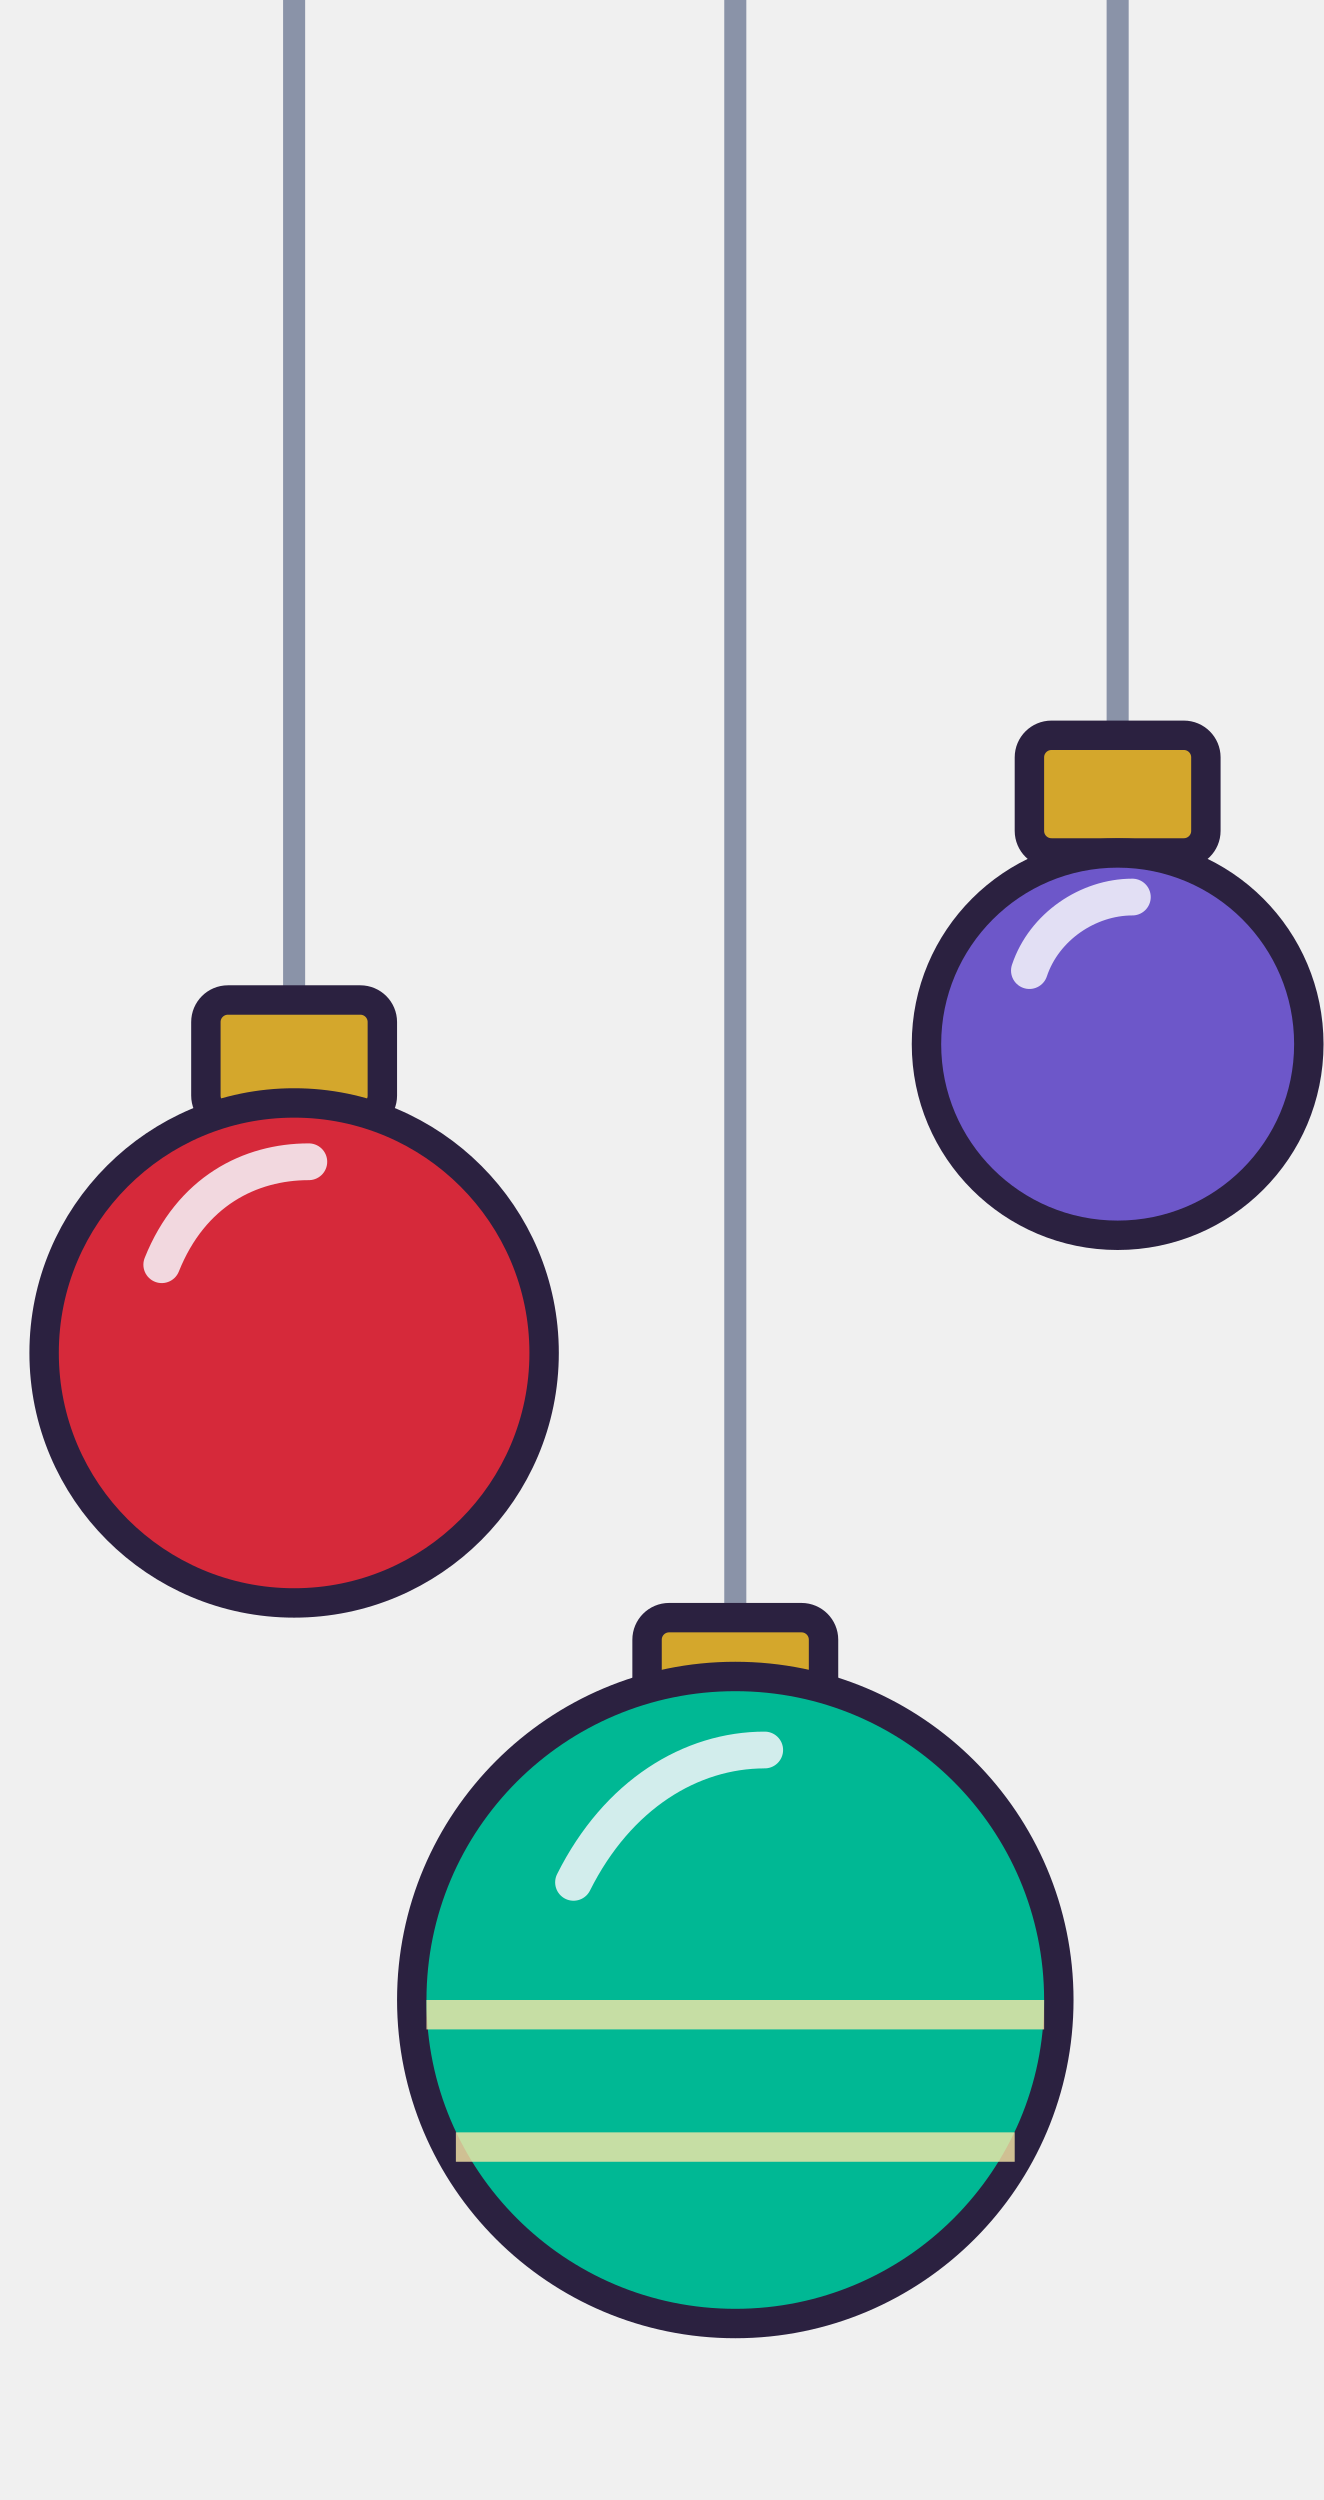
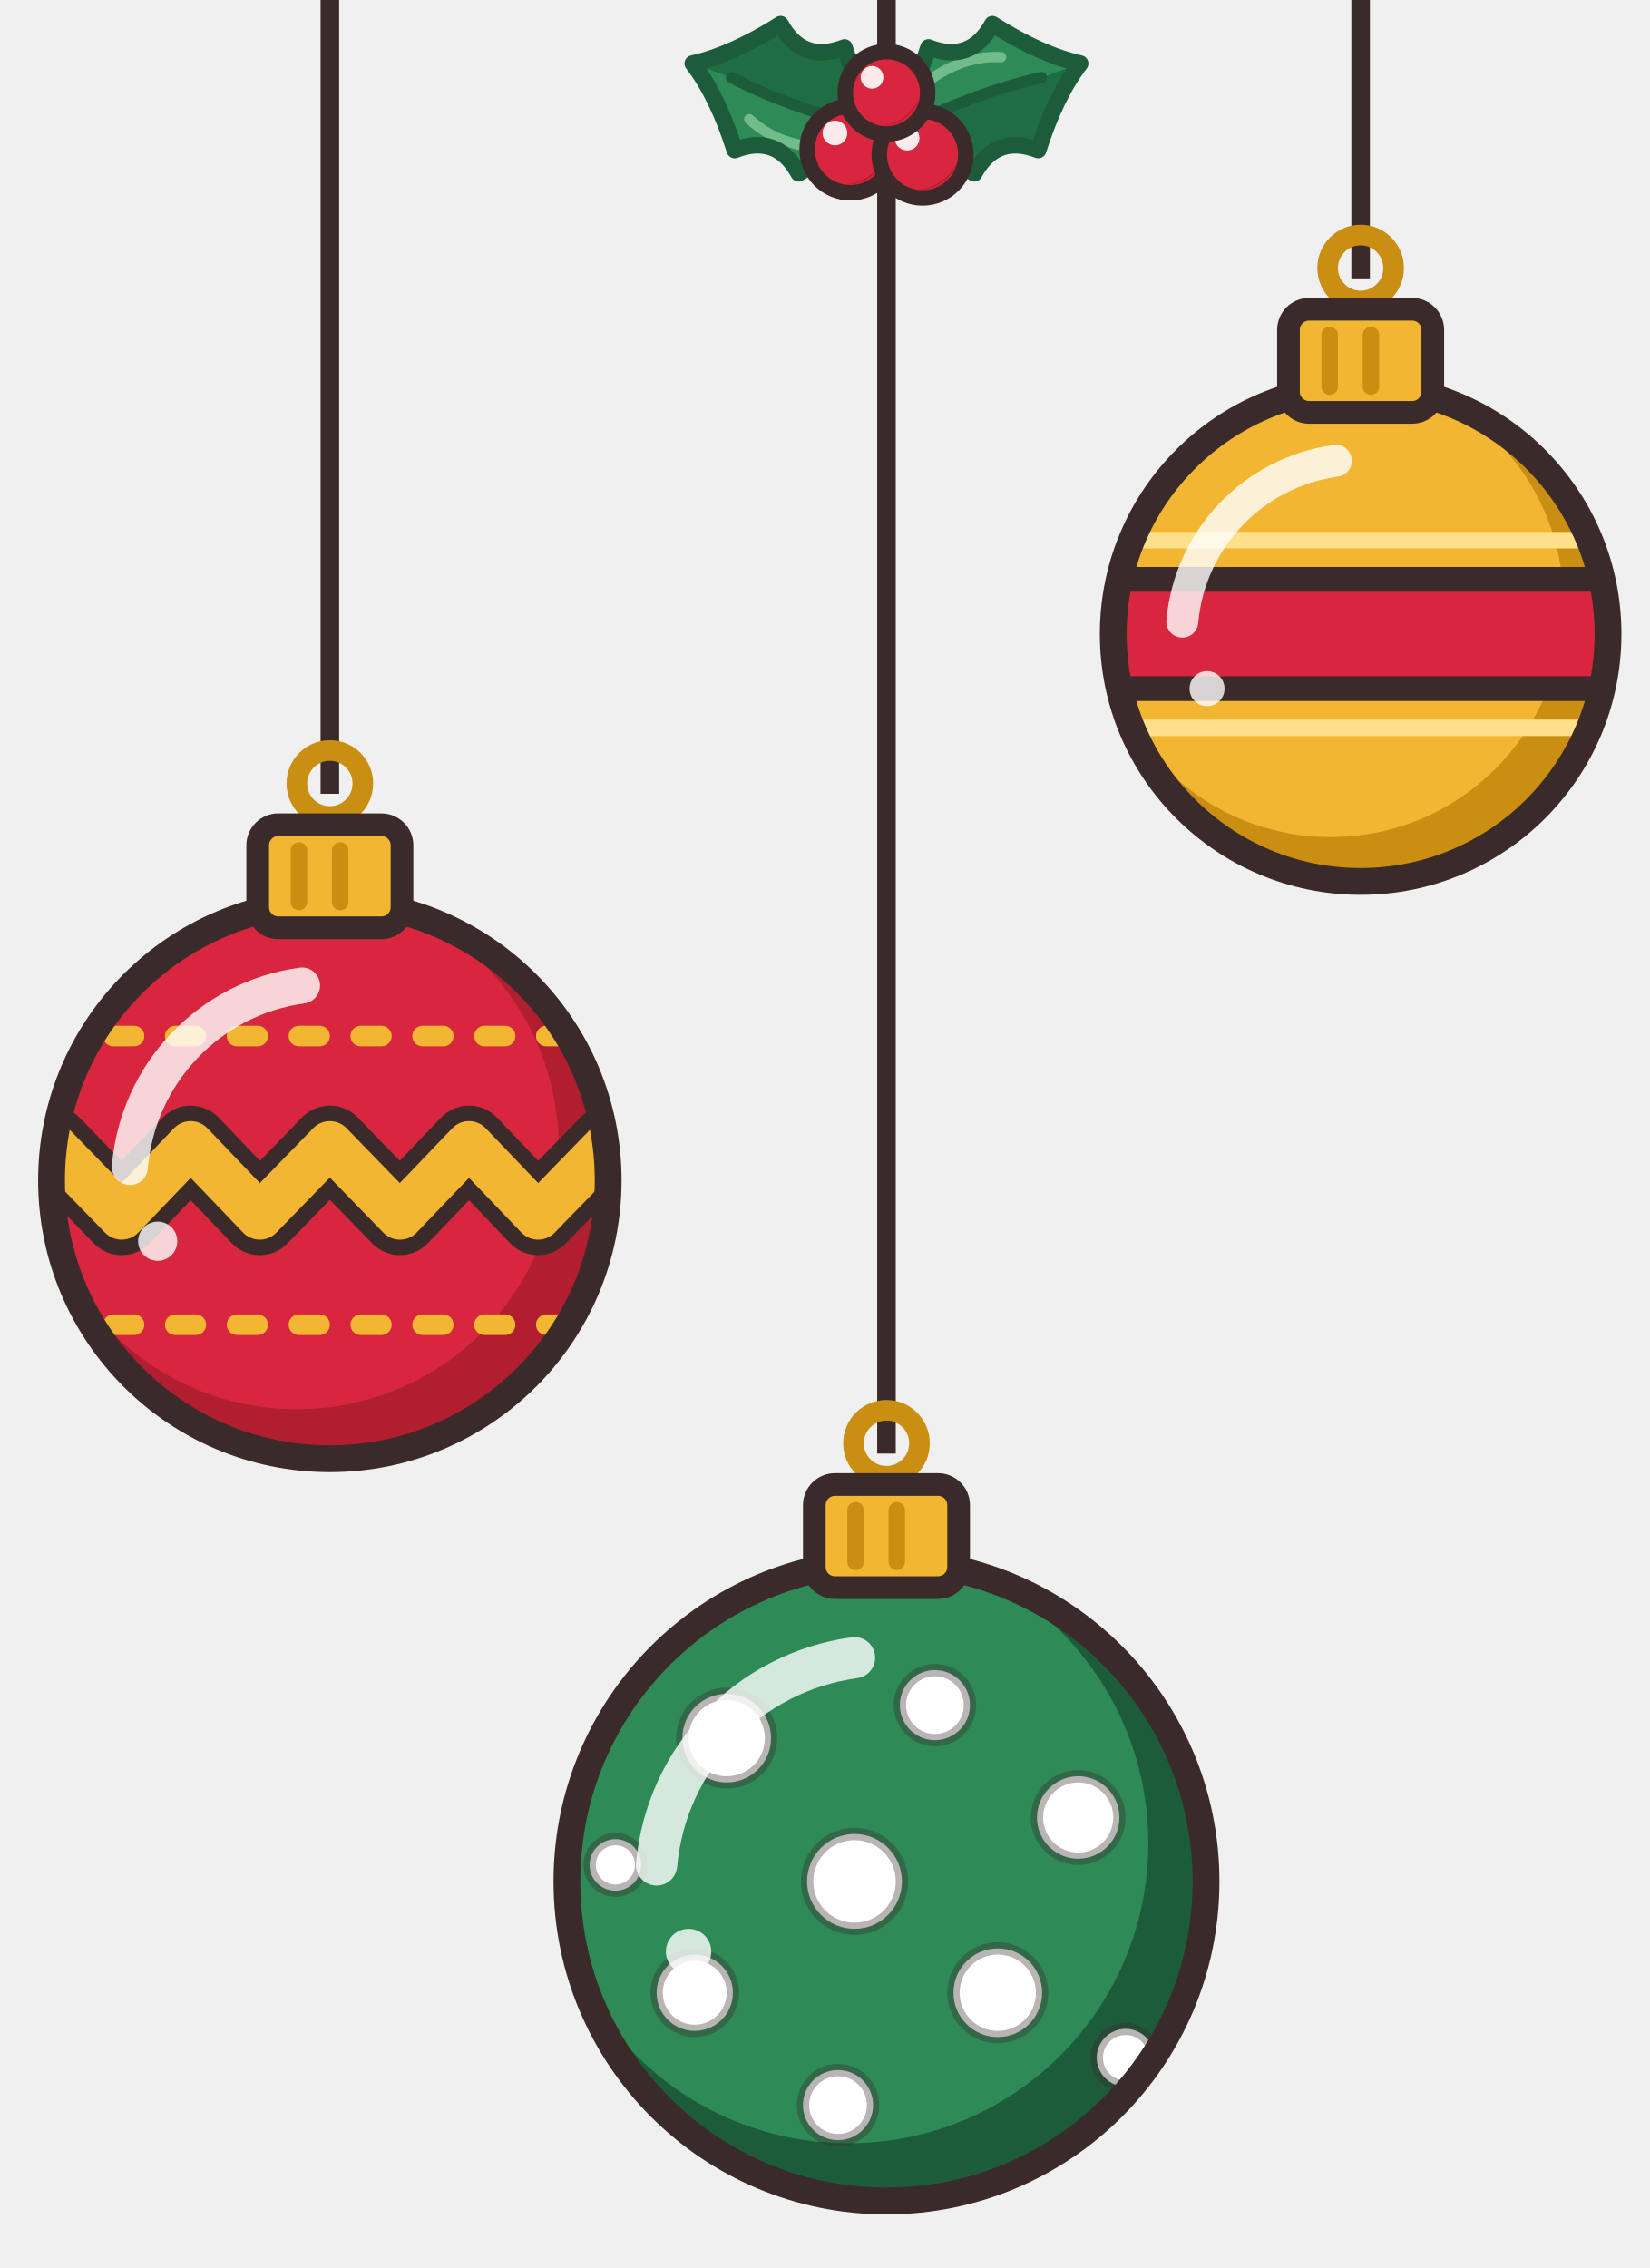
- <svg xmlns="http://www.w3.org/2000/svg" viewBox="0 0 90 170">
-   <g fill="none" stroke="#8A93A8" stroke-width="1.5">
-     <path d="M20 0V70M50 0V112M76 0V52" />
+ <svg xmlns="http://www.w3.org/2000/svg" viewBox="0 0 160 220">
+   <path fill="none" stroke="#3a2a2a" stroke-width="1.8" d="M32 0v77" />
+   <circle cx="32" cy="76" r="3.2" fill="none" stroke="#c98e12" stroke-width="2" />
+   <clipPath id="a">
+     <circle cx="32" cy="114.5" r="27" />
+   </clipPath>
+   <circle cx="32" cy="114.5" r="27" fill="#b01e30" />
+   <g clip-path="url(#a)">
+     <circle cx="28.8" cy="111.3" r="25.4" fill="#d7263d" />
+     <path fill="none" stroke="#3a2a2a" stroke-linejoin="round" stroke-width="7.5" d="m-1.8 118 6.8-7 6.8 7 6.7-7 6.7 7 6.8-7 6.8 7 6.7-7 6.7 7 6.8-7 6.8 7" />
+     <path fill="none" stroke="#f2b632" stroke-linejoin="round" stroke-width="4.5" d="m-1.8 118 6.8-7 6.8 7 6.7-7 6.7 7 6.8-7 6.8 7 6.7-7 6.7 7 6.8-7 6.8 7" />
+     <path stroke="#f2b632" stroke-dasharray="2 4" stroke-linecap="round" stroke-width="2" d="M5 100.5h54m-54 28h54" />
  </g>
-   <g stroke="#2B2140" stroke-width="2">
-     <rect x="14" y="68" width="12" height="8" rx="1.5" fill="#D4A72C" />
-     <circle cx="20" cy="92" r="17" fill="#D6293A" />
-     <rect x="44" y="110" width="12" height="8" rx="1.5" fill="#D4A72C" />
-     <circle cx="50" cy="136" r="22" fill="#00B894" />
-     <rect x="70" y="50" width="12" height="8" rx="1.5" fill="#D4A72C" />
-     <circle cx="76" cy="71" r="13" fill="#6D57C9" />
+   <circle cx="32" cy="114.5" r="27" fill="none" stroke="#3a2a2a" stroke-width="2.6" />
+   <path fill="none" stroke="#fff" stroke-linecap="round" stroke-opacity=".8" stroke-width="3.5" d="M12.6 113.2a19.4 19.4 0 0 1 16.7-17.6" />
+   <circle cx="15.3" cy="120.4" r="1.9" fill="#fff" fill-opacity=".8" />
+   <rect width="14" height="10" x="25" y="80" fill="#f2b632" stroke="#3a2a2a" stroke-width="2.2" rx="2" />
+   <path stroke="#c98e12" stroke-linecap="round" stroke-width="1.6" d="M29 82.5v5m4-5v5" />
+   <path fill="none" stroke="#3a2a2a" stroke-width="1.8" d="M132 0v27" />
+   <circle cx="132" cy="26" r="3.2" fill="none" stroke="#c98e12" stroke-width="2" />
+   <clipPath id="b">
+     <circle cx="132" cy="61.5" r="24" />
+   </clipPath>
+   <circle cx="132" cy="61.5" r="24" fill="#c98e12" />
+   <g clip-path="url(#b)">
+     <circle cx="129.1" cy="58.6" r="22.6" fill="#f2b632" />
+     <path fill="#3a2a2a" d="M108 55h48v13h-48z" />
+     <path fill="#d7263d" d="M108 57.4h48v8.2h-48z" />
+     <path stroke="#ffe08a" stroke-width="1.6" d="M108 52.4h48m-48 18.2h48" />
  </g>
-   <g fill="none" stroke="#F7F7FB" stroke-width="2.5" stroke-linecap="round" stroke-opacity=".85">
-     <path d="M11 86C13 81 17 79 21 79M39 128C42 122 47 119 52 119M70 66C71 63 74 61 77 61" />
+   <circle cx="132" cy="61.5" r="24" fill="none" stroke="#3a2a2a" stroke-width="2.6" />
+   <path fill="none" stroke="#fff" stroke-linecap="round" stroke-opacity=".8" stroke-width="3.1" d="M114.7 60.3a17.3 17.3 0 0 1 14.9-15.6" />
+   <circle cx="117.1" cy="66.8" r="1.7" fill="#fff" fill-opacity=".8" />
+   <rect width="14" height="10" x="125" y="30" fill="#f2b632" stroke="#3a2a2a" stroke-width="2.2" rx="2" />
+   <path stroke="#c98e12" stroke-linecap="round" stroke-width="1.6" d="M129 32.5v5m4-5v5" />
+   <path fill="none" stroke="#3a2a2a" stroke-width="1.8" d="M86 0v141" />
+   <circle cx="86" cy="140" r="3.2" fill="none" stroke="#c98e12" stroke-width="2" />
+   <clipPath id="c">
+     <circle cx="86" cy="182.5" r="31" />
+   </clipPath>
+   <circle cx="86" cy="182.5" r="31" fill="#1d5c3a" />
+   <g clip-path="url(#c)">
+     <circle cx="82.3" cy="178.8" r="29.1" fill="#2e8b57" />
+     <circle cx="70.5" cy="168.6" r="4.3" fill="#fff" stroke="#3a2a2a" stroke-opacity=".35" stroke-width="1.2" />
+     <circle cx="90.7" cy="165.4" r="3.4" fill="#fff" stroke="#3a2a2a" stroke-opacity=".35" stroke-width="1.2" />
+     <circle cx="104.6" cy="176.3" r="4" fill="#fff" stroke="#3a2a2a" stroke-opacity=".35" stroke-width="1.2" />
+     <circle cx="82.9" cy="182.5" r="4.6" fill="#fff" stroke="#3a2a2a" stroke-opacity=".35" stroke-width="1.2" />
+     <circle cx="67.4" cy="193.3" r="3.7" fill="#fff" stroke="#3a2a2a" stroke-opacity=".35" stroke-width="1.2" />
+     <circle cx="96.8" cy="193.3" r="4.3" fill="#fff" stroke="#3a2a2a" stroke-opacity=".35" stroke-width="1.2" />
+     <circle cx="81.3" cy="204.2" r="3.4" fill="#fff" stroke="#3a2a2a" stroke-opacity=".35" stroke-width="1.2" />
+     <circle cx="109.2" cy="199.6" r="2.8" fill="#fff" stroke="#3a2a2a" stroke-opacity=".35" stroke-width="1.2" />
+     <circle cx="59.7" cy="180.9" r="2.5" fill="#fff" stroke="#3a2a2a" stroke-opacity=".35" stroke-width="1.2" />
  </g>
-   <path fill="none" stroke="#F7E7A8" stroke-width="2" d="M29 137H71M31 146H69" stroke-opacity=".8" />
+   <circle cx="86" cy="182.5" r="31" fill="none" stroke="#3a2a2a" stroke-width="2.6" />
+   <path fill="none" stroke="#fff" stroke-linecap="round" stroke-opacity=".8" stroke-width="4" d="M63.7 180.9a22.3 22.3 0 0 1 19.2-20.1" />
+   <circle cx="66.8" cy="189.3" r="2.2" fill="#fff" fill-opacity=".8" />
+   <rect width="14" height="10" x="79" y="144" fill="#f2b632" stroke="#3a2a2a" stroke-width="2.2" rx="2" />
+   <path stroke="#c98e12" stroke-linecap="round" stroke-width="1.6" d="M83 146.5v5m4-5v5" />
+   <path fill="#2e8b57" d="M86 13q-3.82.845-8.52 3.816-2.108-3.853-6.201-2.257-1.69-5.297-4.073-8.4 3.82-.844 8.52-3.816 2.108 3.854 6.201 2.257Q83.617 9.898 86 13" />
+   <path fill="#1f6e43" d="M86 13q-2.383-3.102-4.073-8.4-4.093 1.597-6.202-2.257-4.7 2.972-8.519 3.817Z" />
+   <path fill="none" stroke="#1d5c3a" stroke-linecap="round" stroke-width="1.1" d="M84.12 12.316q-7.79-1.984-13.155-4.788" />
+   <path fill="none" stroke="#8fd0a2" stroke-linecap="round" stroke-opacity=".7" d="M81.25 14.357q-5.383.17-8.56-2.796" />
+   <path fill="none" stroke="#1d5c3a" stroke-linejoin="round" stroke-width="1.6" d="M86 13q-3.82.845-8.52 3.816-2.108-3.853-6.201-2.257-1.69-5.297-4.073-8.4 3.82-.844 8.52-3.816 2.108 3.854 6.201 2.257Q83.617 9.898 86 13Z" />
+   <path fill="#2e8b57" d="M86 13q2.383-3.102 4.073-8.4 4.093 1.597 6.202-2.257 4.7 2.972 8.519 3.817-2.383 3.102-4.073 8.4-4.093-1.597-6.202 2.256Q89.82 13.845 86 13" />
+   <path fill="#1f6e43" d="M86 13q3.82.845 8.52 3.816 2.108-3.853 6.201-2.257 1.69-5.297 4.073-8.4Z" />
+   <path fill="none" stroke="#1d5c3a" stroke-linecap="round" stroke-width="1.1" d="M87.88 12.316q7.243-3.488 13.155-4.788" />
+   <path fill="none" stroke="#8fd0a2" stroke-linecap="round" stroke-opacity=".7" d="M88.767 8.907q4.014-3.59 8.355-3.36" />
+   <path fill="none" stroke="#1d5c3a" stroke-linejoin="round" stroke-width="1.6" d="M86 13q2.383-3.102 4.073-8.4 4.093 1.597 6.202-2.257 4.7 2.972 8.519 3.817-2.383 3.102-4.073 8.4-4.093-1.597-6.202 2.256Q89.82 13.845 86 13Z" />
+   <circle cx="82.5" cy="14.5" r="4.2" fill="#d7263d" stroke="#3a2a2a" stroke-width="1.5" />
+   <path fill="#b01e30" d="M81.9 17.9a4 4 0 0 0 4.1-3 4.6 4.6 0 0 1-4.1 3" />
+   <circle cx="81" cy="12.9" r="1.2" fill="#fff" fill-opacity=".9" />
+   <circle cx="89.5" cy="15" r="4.2" fill="#d7263d" stroke="#3a2a2a" stroke-width="1.5" />
+   <path fill="#b01e30" d="M88.9 18.4a4 4 0 0 0 4.1-3 4.6 4.6 0 0 1-4.1 3" />
+   <circle cx="88" cy="13.4" r="1.2" fill="#fff" fill-opacity=".9" />
+   <circle cx="86" cy="9" r="4" fill="#d7263d" stroke="#3a2a2a" stroke-width="1.5" />
+   <path fill="#b01e30" d="M85.4 12.2a3.8 3.8 0 0 0 3.8-2.8 4.4 4.4 0 0 1-3.8 2.8" />
+   <circle cx="84.6" cy="7.5" r="1.1" fill="#fff" fill-opacity=".9" />
</svg>
